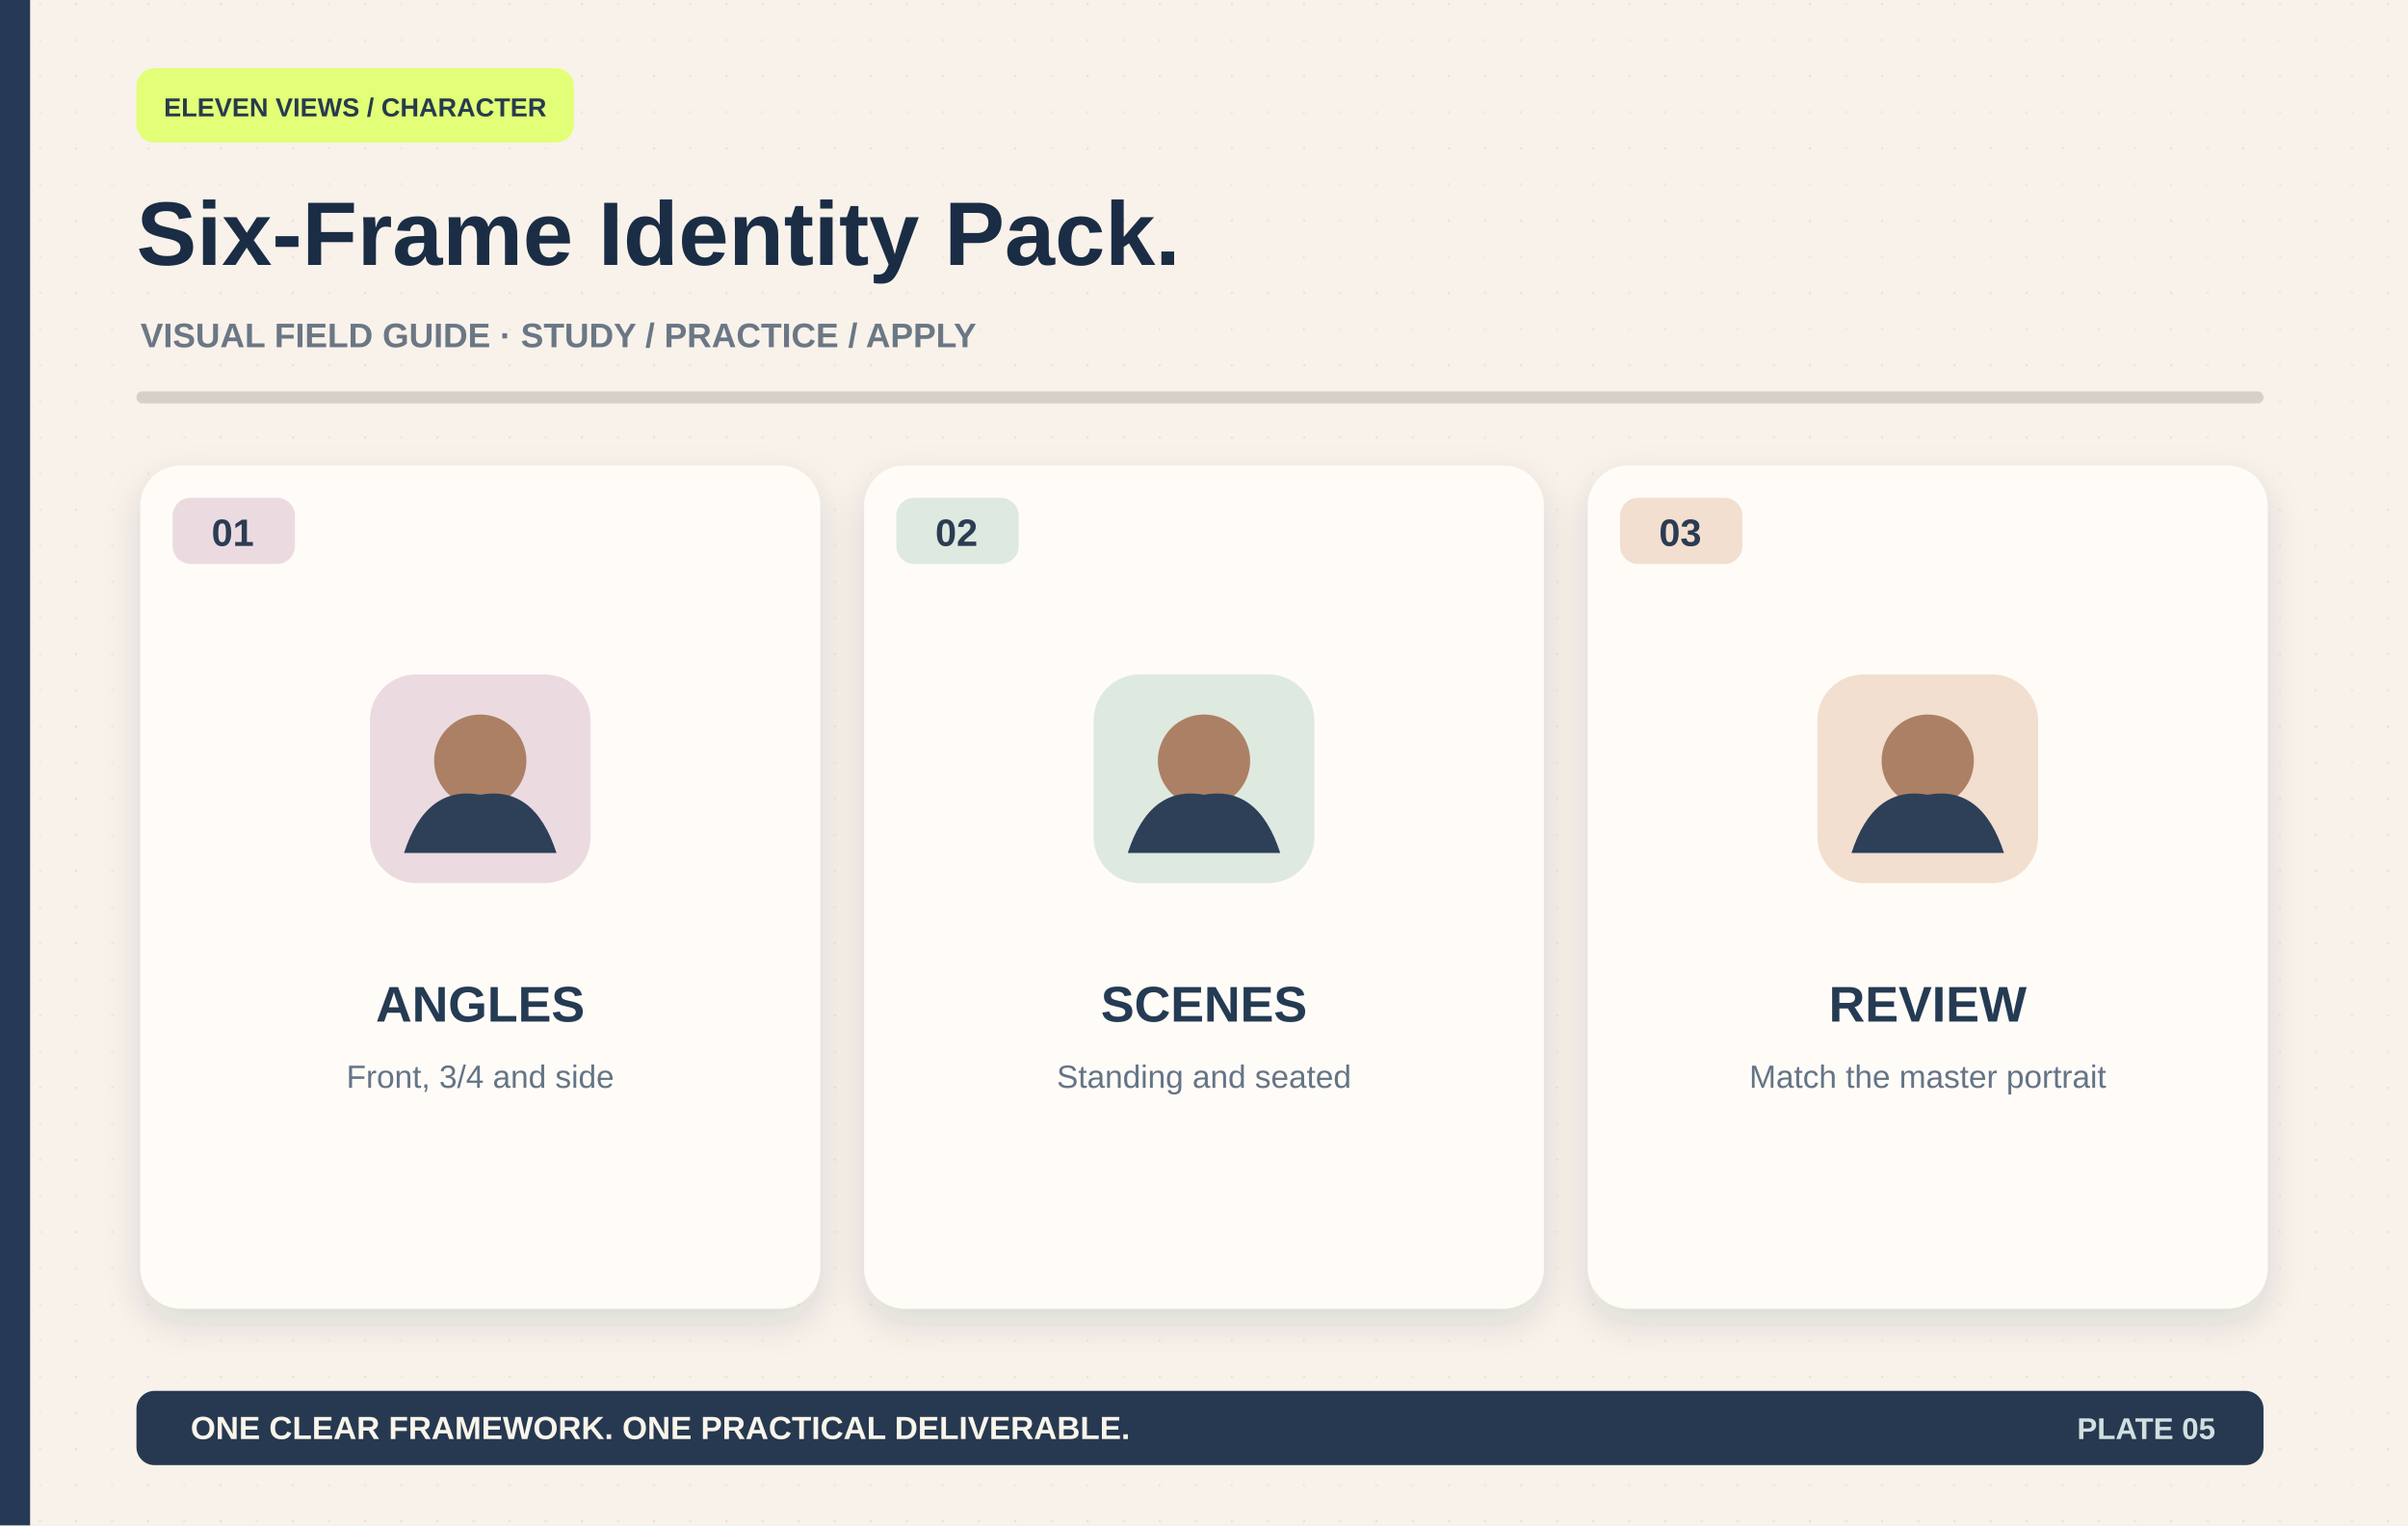
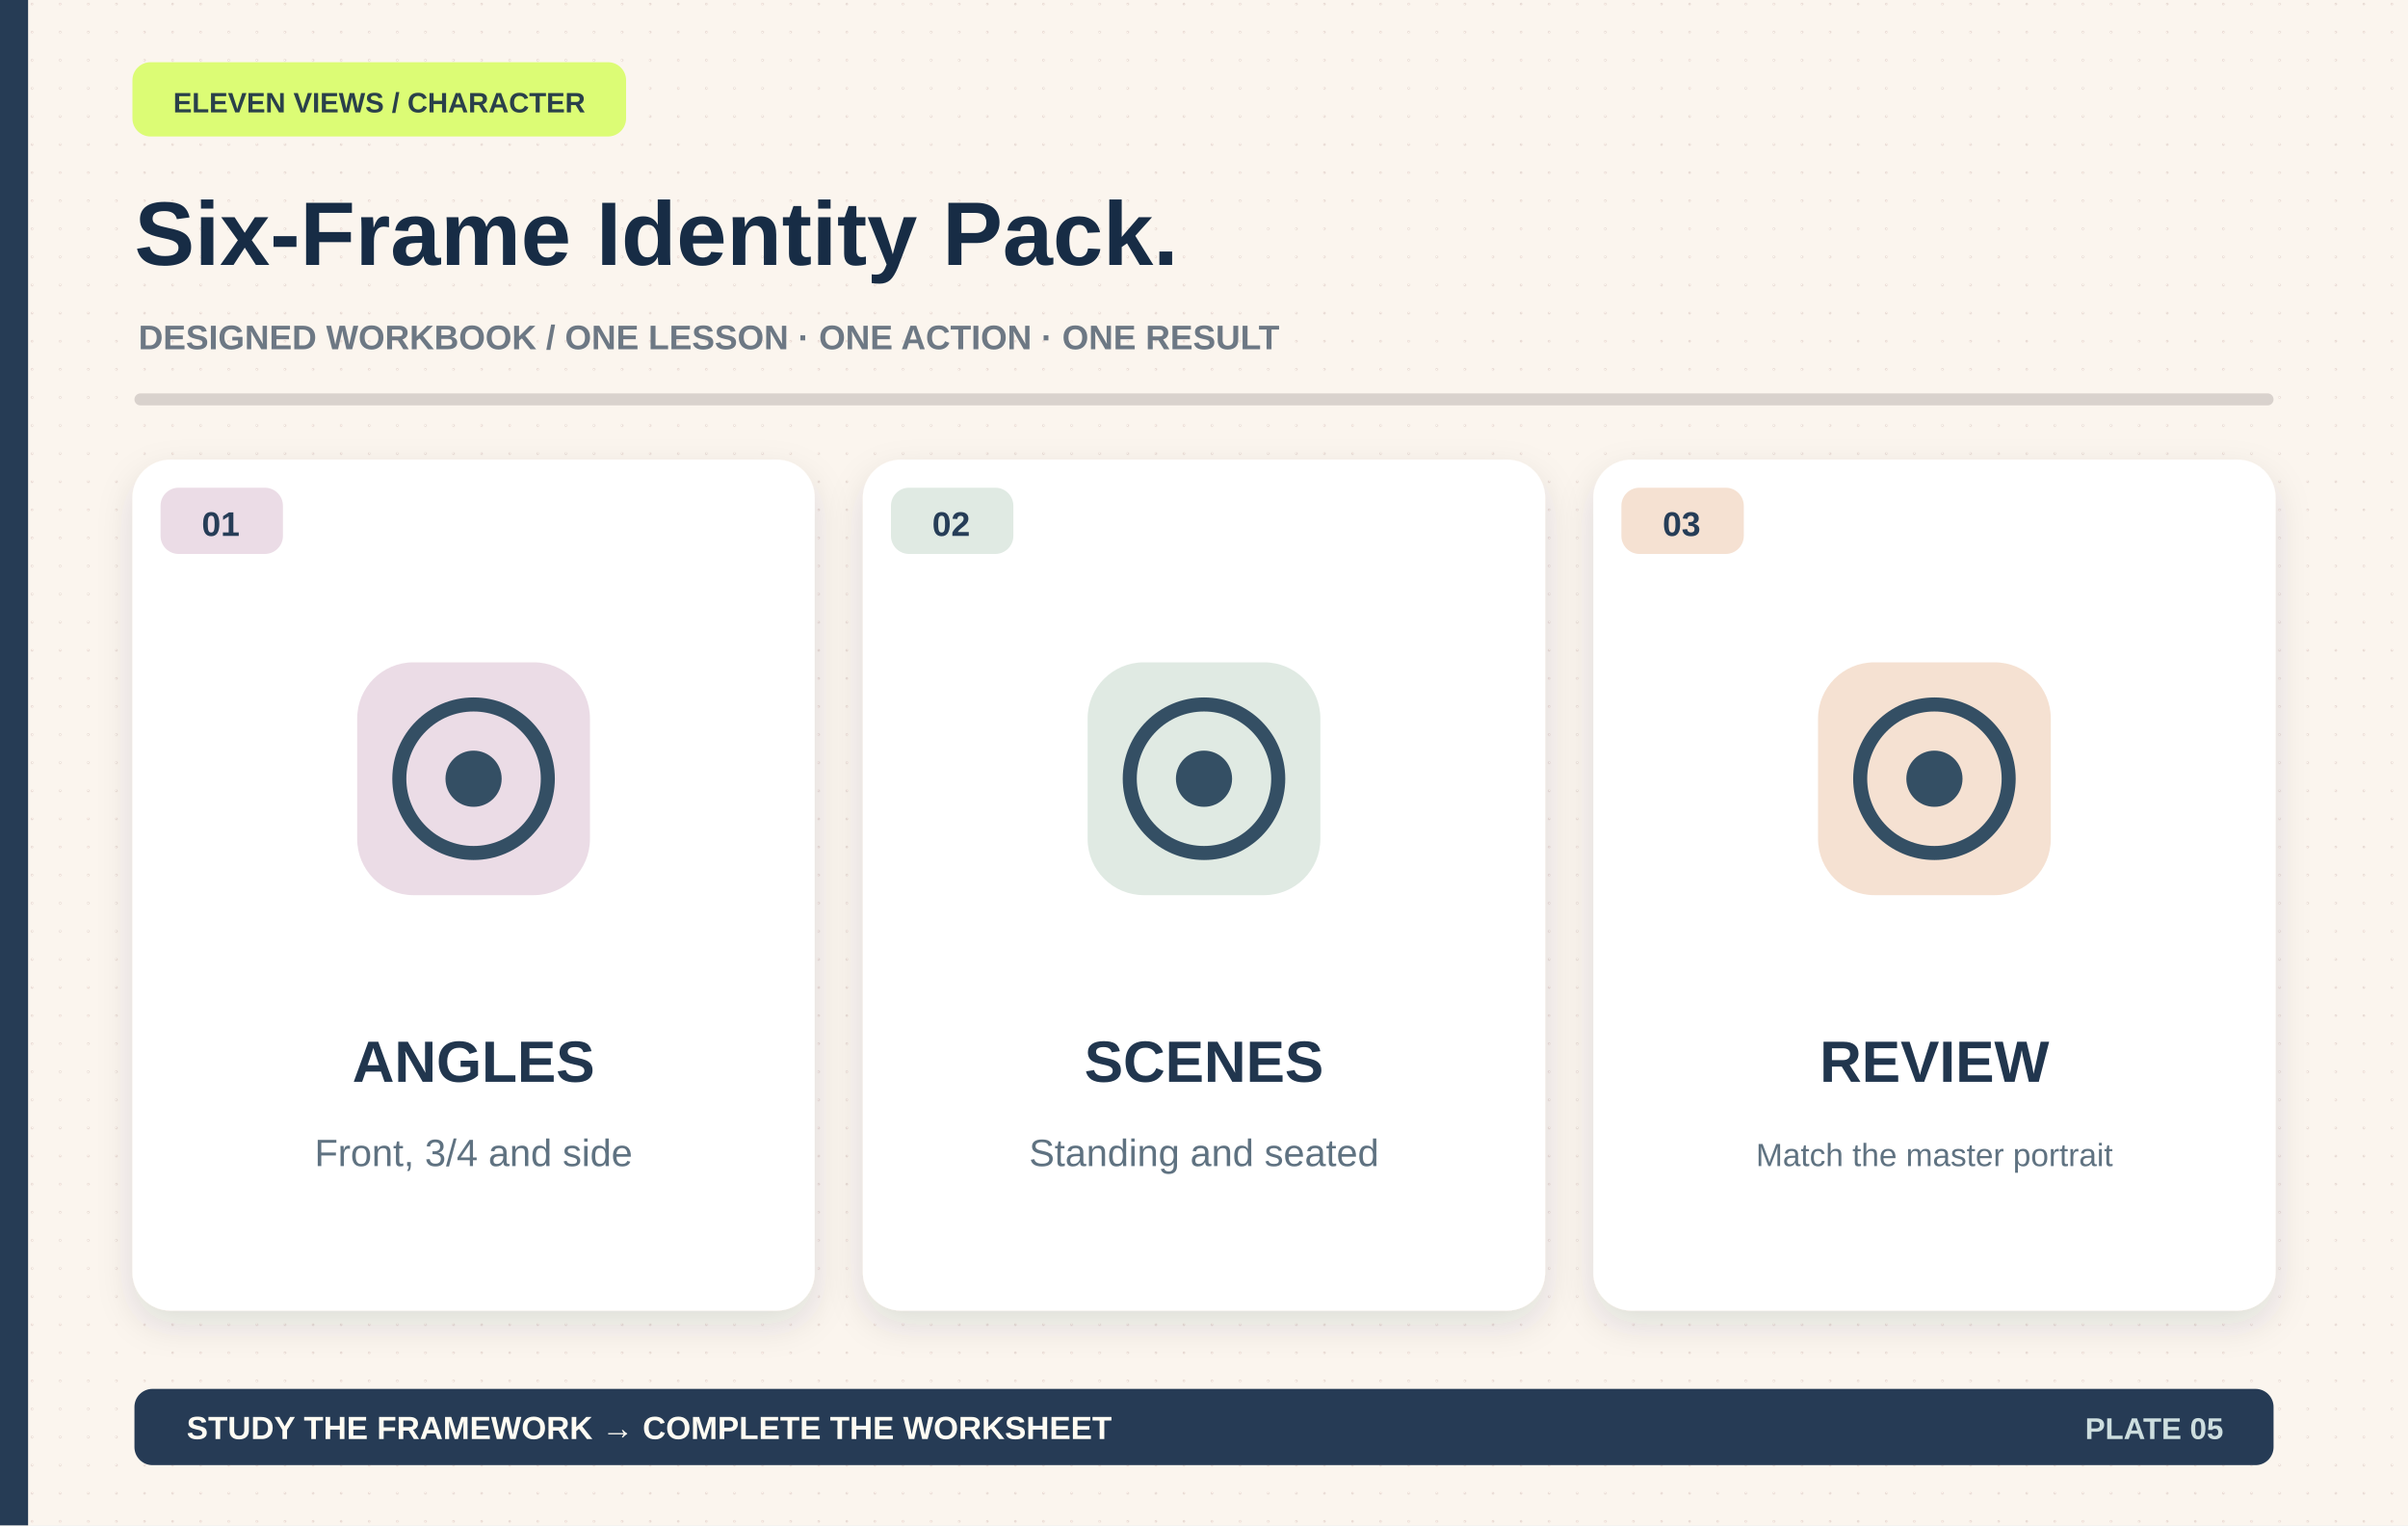
<svg xmlns="http://www.w3.org/2000/svg" width="1200" height="760" viewBox="0 0 1200 760" role="img" aria-label="Six-Frame Identity Pack.">
  <defs>
-     <filter id="shadow" x="-10%" y="-10%" width="125%" height="135%">
-       <feDropShadow dx="0" dy="7" stdDeviation="9" flood-color="#26374F" flood-opacity=".13" />
+     <filter id="shade" x="-10%" y="-10%" width="125%" height="135%">
+       <feDropShadow dx="0" dy="7" stdDeviation="9" flood-color="#26374F" flood-opacity=".12" />
    </filter>
-     <pattern id="paper" width="18" height="18" patternUnits="userSpaceOnUse">
-       <circle cx="2" cy="2" r=".6" fill="#E8DED5" />
+     <pattern id="paper" width="14" height="14" patternUnits="userSpaceOnUse">
+       <circle cx="2" cy="2" r=".65" fill="#E8DBD4" />
    </pattern>
  </defs>
-   <rect x="0" y="0" width="1200" height="760" rx="0" fill="#F8F2EA" />
+   <rect x="0" y="0" width="1200" height="760" rx="0" fill="#FBF5EE" />
  <rect x="0" y="0" width="1200" height="760" rx="0" fill="url(#paper)" />
-   <rect x="0" y="0" width="15" height="760" rx="0" fill="#273A55" />
-   <rect x="68" y="34" width="218" height="37" rx="9" fill="#E2FF77" />
-   <text x="177" y="58" fill="#263B4D" font-family="Arial,Helvetica,sans-serif" font-size="13" font-weight="800" text-anchor="middle">ELEVEN VIEWS / CHARACTER</text>
-   <text x="68" y="132" fill="#1A2D45" font-family="Arial,Helvetica,sans-serif" font-size="45" font-weight="800" text-anchor="start">Six-Frame Identity Pack.</text>
-   <text x="70" y="173" fill="#6B7785" font-family="Arial,Helvetica,sans-serif" font-size="17" font-weight="600" text-anchor="start">VISUAL FIELD GUIDE  ·  STUDY / PRACTICE / APPLY</text>
-   <rect x="68" y="195" width="1060" height="6" rx="3" fill="#D7D0CA" />
-   <g filter="url(#shadow)">
-     <rect x="70" y="232" width="338.667" height="420" rx="20" fill="#FFFCF8" />
+   <rect x="0" y="0" width="14" height="760" rx="0" fill="#263C55" />
+   <rect x="66" y="31" width="246" height="37" rx="9" fill="#DCFC75" />
+   <text x="189" y="56" fill="#2A404A" font-family="Arial,Helvetica,sans-serif" font-size="14" font-weight="800" text-anchor="middle">ELEVEN VIEWS  /  CHARACTER</text>
+   <text x="67" y="132" fill="#172C45" font-family="Arial,Helvetica,sans-serif" font-size="45" font-weight="800" text-anchor="start">Six-Frame Identity Pack.</text>
+   <text x="69" y="174" fill="#6D7884" font-family="Arial,Helvetica,sans-serif" font-size="17" font-weight="600" text-anchor="start">DESIGNED WORKBOOK / ONE LESSON · ONE ACTION · ONE RESULT</text>
+   <rect x="67" y="196" width="1066" height="6" rx="3" fill="#D9D2CD" />
+   <g filter="url(#shade)">
+     <rect x="66" y="229" width="340" height="424" rx="19" fill="#FFFFFF" />
  </g>
-   <rect x="86" y="248" width="61" height="33" rx="9" fill="#EBDBE1" />
-   <text x="116" y="272" fill="#2B3C53" font-family="Arial,Helvetica,sans-serif" font-size="19" font-weight="800" text-anchor="middle">01</text>
-   <rect x="184.333" y="336" width="110" height="104" rx="23" fill="#EBDBE1" />
-   <circle cx="239.333" cy="379" r="23" fill="#AC8064" />
-   <path d="M201.333,425 Q212.333,391 239.333,396 Q266.333,391 277.333,425 Z" fill="#2D4058" />
-   <text x="239.333" y="509" fill="#253B53" font-family="Arial,Helvetica,sans-serif" font-size="25" font-weight="800" text-anchor="middle">ANGLES</text>
-   <text x="239.333" y="542" fill="#657486" font-family="Arial,Helvetica,sans-serif" font-size="16" font-weight="500" text-anchor="middle">Front, 3/4 and side</text>
-   <g filter="url(#shadow)">
-     <rect x="430.667" y="232" width="338.667" height="420" rx="20" fill="#FFFCF8" />
+   <rect x="80" y="243" width="61" height="33" rx="9" fill="#EBDCE6" />
+   <text x="110" y="267" fill="#263D57" font-family="Arial,Helvetica,sans-serif" font-size="17" font-weight="800" text-anchor="middle">01</text>
+   <rect x="178" y="330" width="116" height="116" rx="28" fill="#EBDCE6" />
+   <circle cx="236" cy="388" r="37" stroke="#344F64" stroke-width="7" fill="none" />
+   <circle cx="236" cy="388" r="14" fill="#344F64" />
+   <text x="236" y="539" fill="#21364E" font-family="Arial,Helvetica,sans-serif" font-size="29" font-weight="800" text-anchor="middle">ANGLES</text>
+   <text x="236" y="581" fill="#5F7281" font-family="Arial,Helvetica,sans-serif" font-size="19" font-weight="500" text-anchor="middle">Front, 3/4 and side</text>
+   <g filter="url(#shade)">
+     <rect x="430" y="229" width="340" height="424" rx="19" fill="#FFFFFF" />
  </g>
-   <rect x="446.667" y="248" width="61" height="33" rx="9" fill="#DEE9E0" />
-   <text x="476.667" y="272" fill="#2B3C53" font-family="Arial,Helvetica,sans-serif" font-size="19" font-weight="800" text-anchor="middle">02</text>
-   <rect x="545" y="336" width="110" height="104" rx="23" fill="#DEE9E0" />
-   <circle cx="600" cy="379" r="23" fill="#AC8064" />
-   <path d="M562,425 Q573,391 600,396 Q627,391 638,425 Z" fill="#2D4058" />
-   <text x="600" y="509" fill="#253B53" font-family="Arial,Helvetica,sans-serif" font-size="25" font-weight="800" text-anchor="middle">SCENES</text>
-   <text x="600" y="542" fill="#657486" font-family="Arial,Helvetica,sans-serif" font-size="16" font-weight="500" text-anchor="middle">Standing and seated</text>
-   <g filter="url(#shadow)">
-     <rect x="791.333" y="232" width="338.667" height="420" rx="20" fill="#FFFCF8" />
+   <rect x="444" y="243" width="61" height="33" rx="9" fill="#E0EAE3" />
+   <text x="474" y="267" fill="#263D57" font-family="Arial,Helvetica,sans-serif" font-size="17" font-weight="800" text-anchor="middle">02</text>
+   <rect x="542" y="330" width="116" height="116" rx="28" fill="#E0EAE3" />
+   <circle cx="600" cy="388" r="37" stroke="#344F64" stroke-width="7" fill="none" />
+   <circle cx="600" cy="388" r="14" fill="#344F64" />
+   <text x="600" y="539" fill="#21364E" font-family="Arial,Helvetica,sans-serif" font-size="29" font-weight="800" text-anchor="middle">SCENES</text>
+   <text x="600" y="581" fill="#5F7281" font-family="Arial,Helvetica,sans-serif" font-size="19" font-weight="500" text-anchor="middle">Standing and seated</text>
+   <g filter="url(#shade)">
+     <rect x="794" y="229" width="340" height="424" rx="19" fill="#FFFFFF" />
  </g>
-   <rect x="807.333" y="248" width="61" height="33" rx="9" fill="#F3DFCF" />
-   <text x="837.333" y="272" fill="#2B3C53" font-family="Arial,Helvetica,sans-serif" font-size="19" font-weight="800" text-anchor="middle">03</text>
-   <rect x="905.667" y="336" width="110" height="104" rx="23" fill="#F3DFCF" />
-   <circle cx="960.667" cy="379" r="23" fill="#AC8064" />
-   <path d="M922.667,425 Q933.667,391 960.667,396 Q987.667,391 998.667,425 Z" fill="#2D4058" />
-   <text x="960.667" y="509" fill="#253B53" font-family="Arial,Helvetica,sans-serif" font-size="25" font-weight="800" text-anchor="middle">REVIEW</text>
-   <text x="960.667" y="542" fill="#657486" font-family="Arial,Helvetica,sans-serif" font-size="16" font-weight="500" text-anchor="middle">Match the master portrait</text>
-   <rect x="68" y="693" width="1060" height="37" rx="9" fill="#273951" />
-   <text x="95" y="717" fill="#FAF5EA" font-family="Arial,Helvetica,sans-serif" font-size="16" font-weight="750" text-anchor="start">ONE CLEAR FRAMEWORK. ONE PRACTICAL DELIVERABLE.</text>
-   <text x="1104" y="717" fill="#D2DFE0" font-family="Arial,Helvetica,sans-serif" font-size="15" font-weight="700" text-anchor="end">PLATE 05</text>
+   <rect x="808" y="243" width="61" height="33" rx="9" fill="#F5E1D2" />
+   <text x="838" y="267" fill="#263D57" font-family="Arial,Helvetica,sans-serif" font-size="17" font-weight="800" text-anchor="middle">03</text>
+   <rect x="906" y="330" width="116" height="116" rx="28" fill="#F5E1D2" />
+   <circle cx="964" cy="388" r="37" stroke="#344F64" stroke-width="7" fill="none" />
+   <circle cx="964" cy="388" r="14" fill="#344F64" />
+   <text x="964" y="539" fill="#21364E" font-family="Arial,Helvetica,sans-serif" font-size="29" font-weight="800" text-anchor="middle">REVIEW</text>
+   <text x="964" y="581" fill="#5F7281" font-family="Arial,Helvetica,sans-serif" font-size="16" font-weight="500" text-anchor="middle">Match the master portrait</text>
+   <rect x="67" y="692" width="1066" height="38" rx="9" fill="#263B55" />
+   <text x="93" y="717" fill="#FFFCF3" font-family="Arial,Helvetica,sans-serif" font-size="16" font-weight="750" text-anchor="start">STUDY THE FRAMEWORK  →  COMPLETE THE WORKSHEET</text>
+   <text x="1108" y="717" fill="#CDDEDF" font-family="Arial,Helvetica,sans-serif" font-size="15" font-weight="700" text-anchor="end">PLATE 05</text>
</svg>
